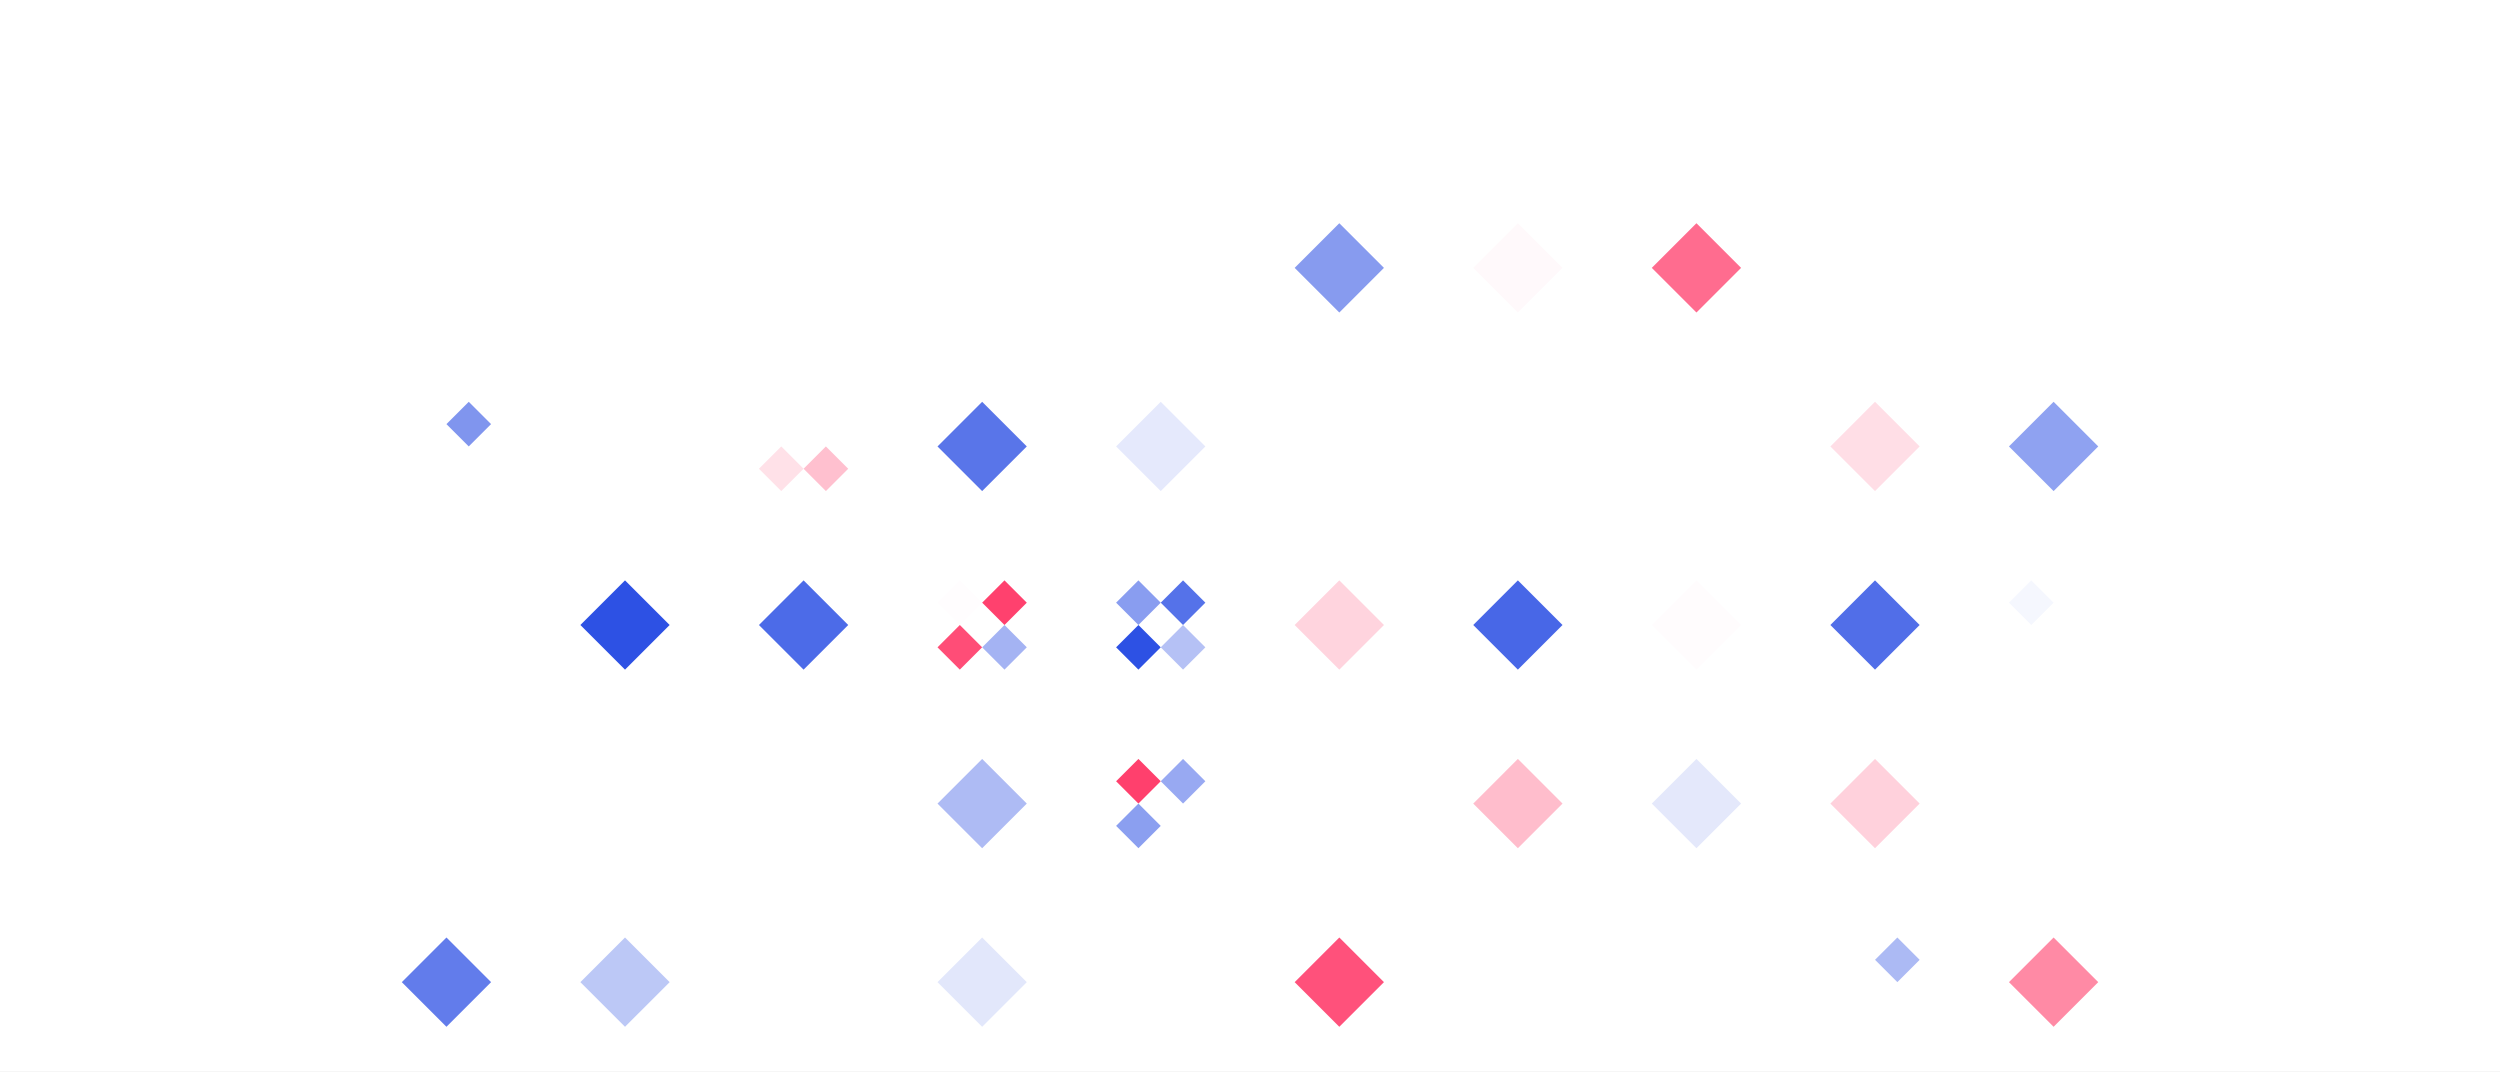
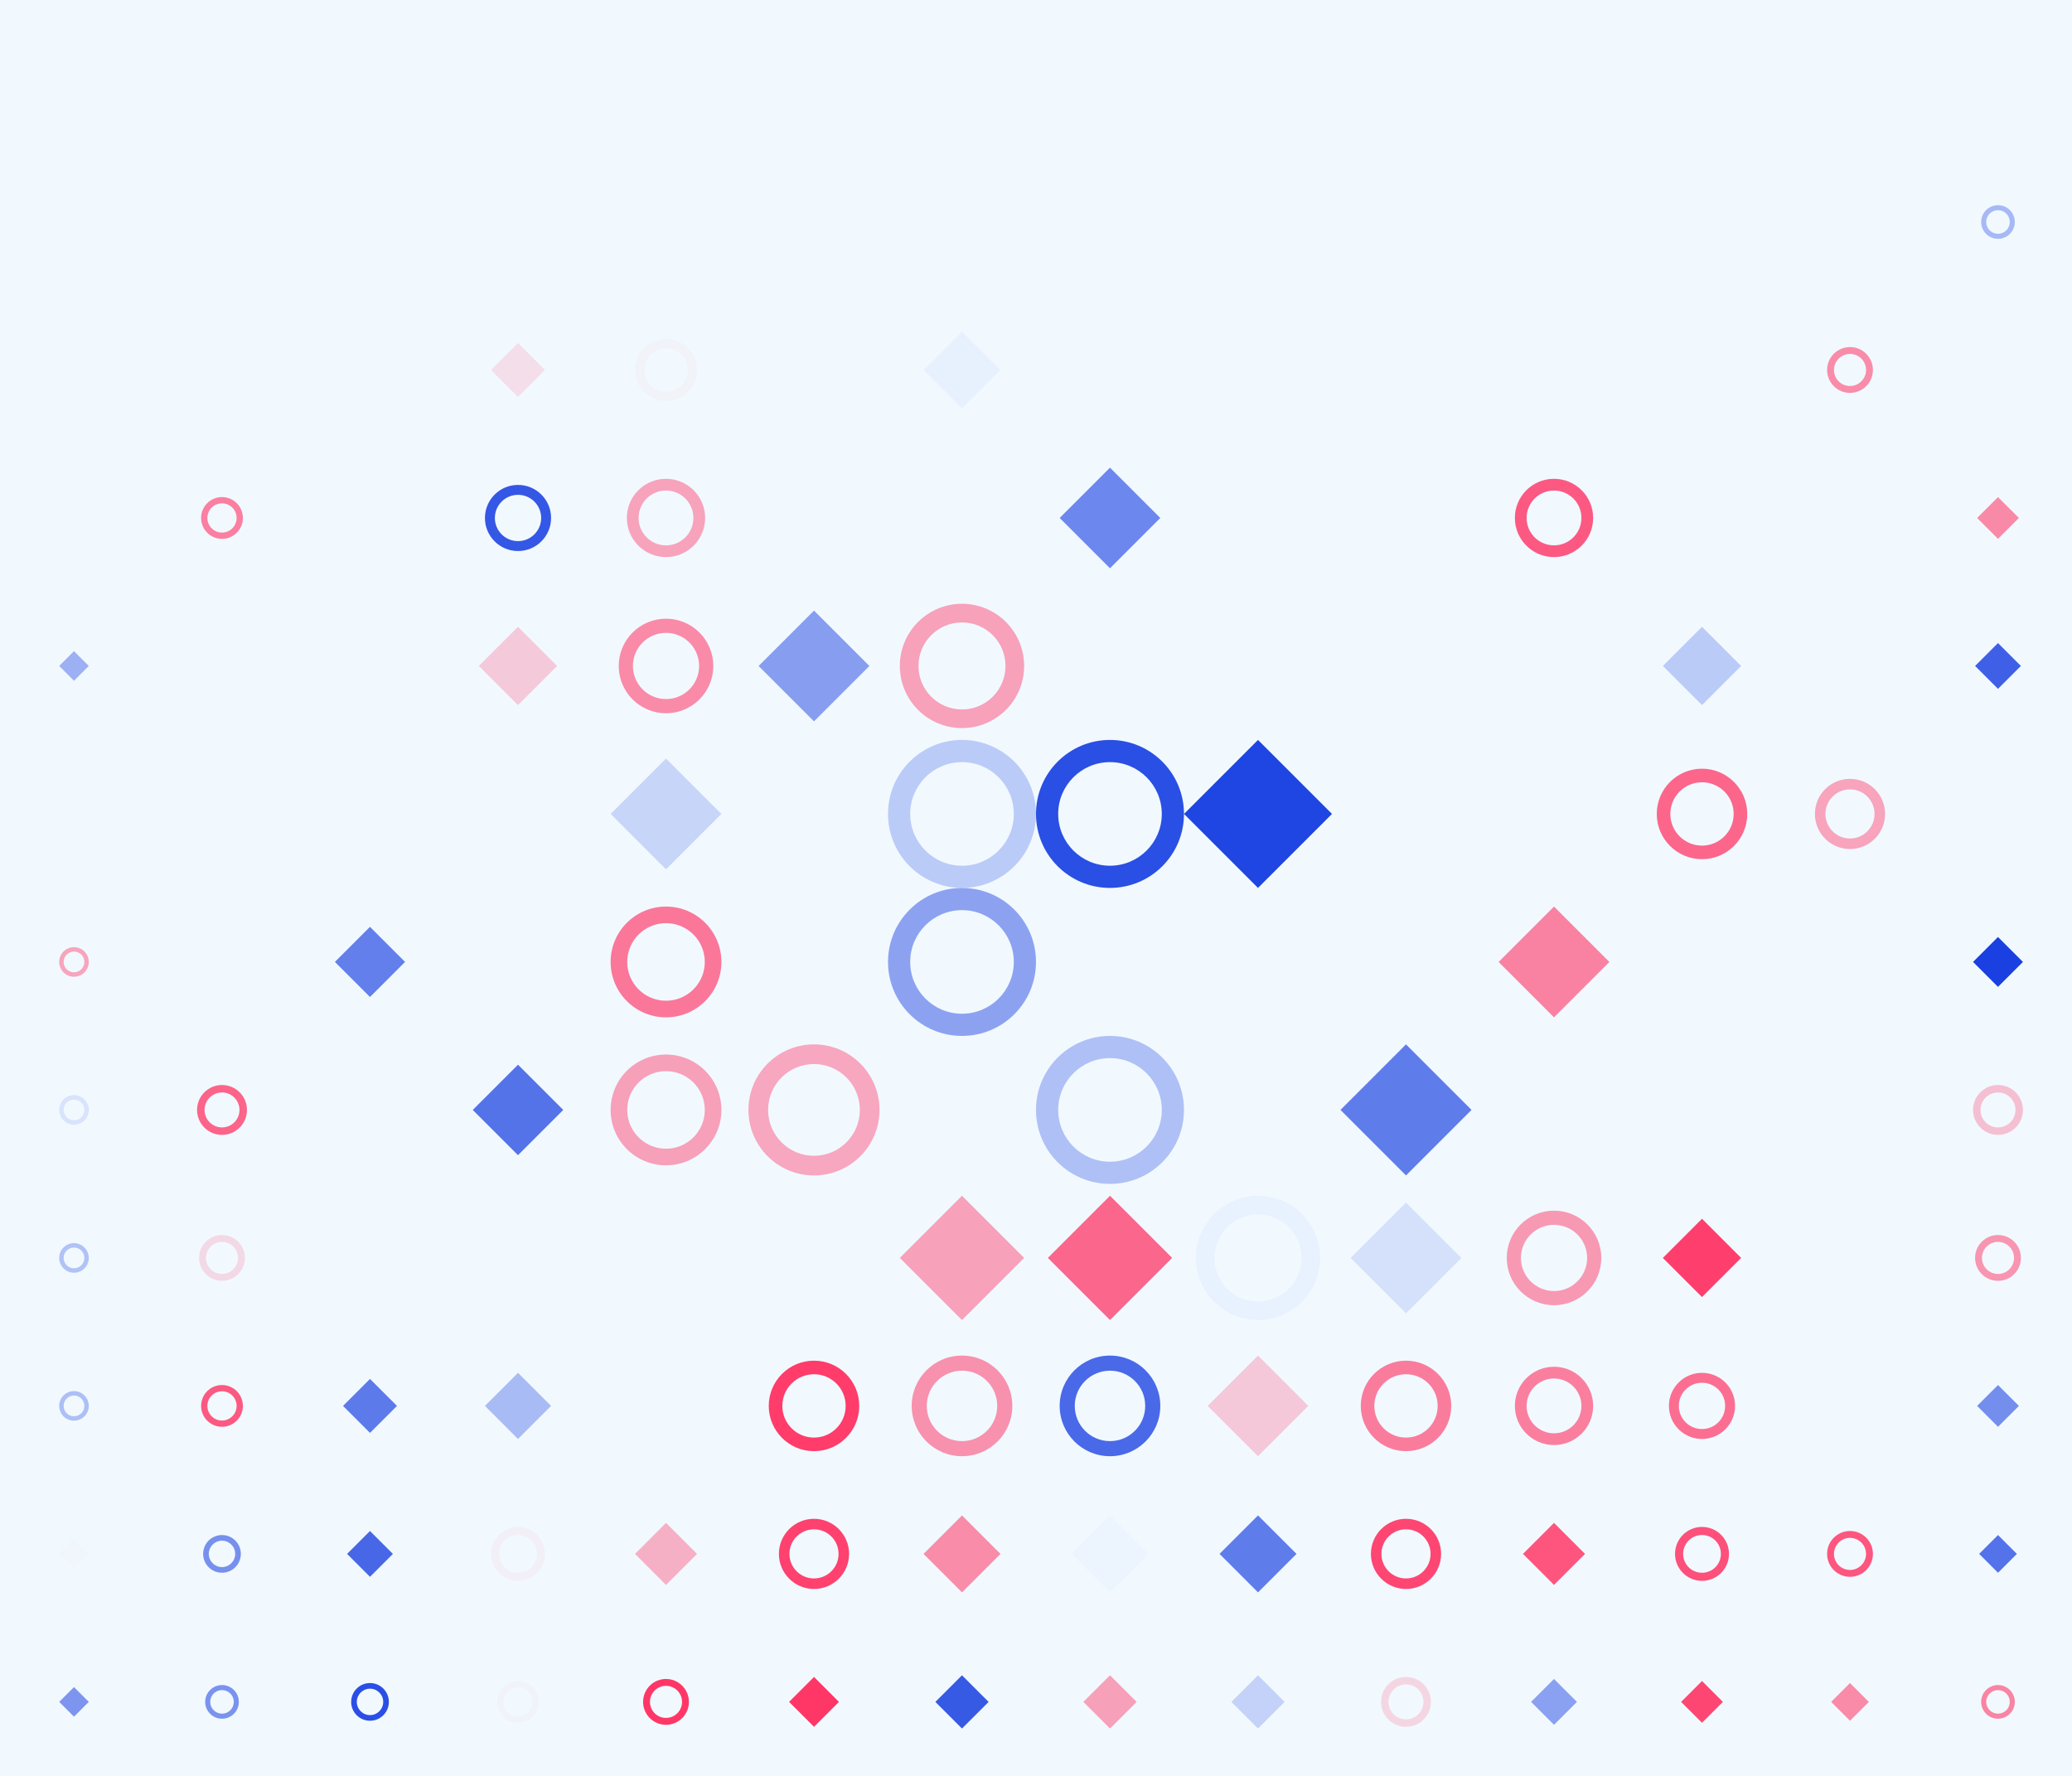
- <svg xmlns="http://www.w3.org/2000/svg" viewBox="0 0 1920 822.852" preserveAspectRatio="xMaxYMax slice">
-   <g transform="scale(1.482122)">
-     <rect x="0" y="0" width="1295.45" height="555.193" fill="#ffffff" />
-     <g transform="translate(670.86,115.67) scale(2.3135) rotate(0)">
-       <path d="M10 0L20 10L10 20L0 10L10 0Z" fill="#879bef" />
-     </g>
-     <g transform="translate(763.39,115.67) scale(2.3135) rotate(0)">
-       <path d="M10 0L20 10L10 20L0 10L10 0Z" fill="#fff9fb" />
-     </g>
-     <g transform="translate(855.92,115.67) scale(2.3135) rotate(0)">
-       <path d="M10 0L20 10L10 20L0 10L10 0Z" fill="#ff6c8f" />
-     </g>
-     <rect x="208.197" y="208.197" width="46.266" height="46.266" fill="#ffffff" />
-     <g transform="translate(231.33,208.2) scale(1.1565) rotate(0)">
-       <path d="M10 0L20 10L10 20L0 10L10 0Z" fill="#8095ee" />
-     </g>
-     <rect x="393.262" y="208.197" width="46.266" height="46.266" fill="#ffffff" />
-     <g transform="translate(393.26,231.33) scale(1.1565) rotate(0)">
-       <path d="M10 0L20 10L10 20L0 10L10 0Z" fill="#ffe1e8" />
-     </g>
-     <g transform="translate(416.39,231.33) scale(1.1565) rotate(0)">
-       <path d="M10 0L20 10L10 20L0 10L10 0Z" fill="#ffc0cf" />
-     </g>
-     <g transform="translate(485.79,208.2) scale(2.3135) rotate(0)">
-       <path d="M10 0L20 10L10 20L0 10L10 0Z" fill="#5975e9" />
-     </g>
-     <g transform="translate(578.33,208.2) scale(2.3135) rotate(0)">
-       <path d="M10 0L20 10L10 20L0 10L10 0Z" fill="#e5e9fc" />
-     </g>
-     <g transform="translate(948.45,208.2) scale(2.3135) rotate(0)">
-       <path d="M10 0L20 10L10 20L0 10L10 0Z" fill="#ffdee6" />
-     </g>
-     <g transform="translate(1040.99,208.2) scale(2.3135) rotate(0)">
-       <path d="M10 0L20 10L10 20L0 10L10 0Z" fill="#8fa2f1" />
-     </g>
-     <g transform="translate(300.73,300.73) scale(2.3135) rotate(0)">
-       <path d="M10 0L20 10L10 20L0 10L10 0Z" fill="#2d51e4" />
-     </g>
-     <g transform="translate(393.26,300.73) scale(2.3135) rotate(0)">
-       <path d="M10 0L20 10L10 20L0 10L10 0Z" fill="#4c6be8" />
-     </g>
-     <rect x="485.794" y="300.729" width="46.266" height="46.266" fill="#ffffff" />
-     <g transform="translate(485.79,300.73) scale(1.1565) rotate(0)">
-       <path d="M10 0L20 10L10 20L0 10L10 0Z" fill="#fffdfe" />
-     </g>
-     <g transform="translate(508.93,300.73) scale(1.1565) rotate(0)">
-       <path d="M10 0L20 10L10 20L0 10L10 0Z" fill="#ff416e" />
-     </g>
-     <g transform="translate(485.79,323.86) scale(1.1565) rotate(0)">
-       <path d="M10 0L20 10L10 20L0 10L10 0Z" fill="#ff4d77" />
-     </g>
-     <g transform="translate(508.93,323.86) scale(1.1565) rotate(0)">
-       <path d="M10 0L20 10L10 20L0 10L10 0Z" fill="#a4b3f3" />
-     </g>
-     <rect x="578.326" y="300.729" width="46.266" height="46.266" fill="#ffffff" />
-     <g transform="translate(578.33,300.73) scale(1.1565) rotate(0)">
-       <path d="M10 0L20 10L10 20L0 10L10 0Z" fill="#899df0" />
-     </g>
-     <g transform="translate(601.46,300.73) scale(1.1565) rotate(0)">
-       <path d="M10 0L20 10L10 20L0 10L10 0Z" fill="#5572e9" />
-     </g>
-     <g transform="translate(578.33,323.86) scale(1.1565) rotate(0)">
-       <path d="M10 0L20 10L10 20L0 10L10 0Z" fill="#2d51e4" />
-     </g>
-     <g transform="translate(601.46,323.86) scale(1.1565) rotate(0)">
-       <path d="M10 0L20 10L10 20L0 10L10 0Z" fill="#b5c1f5" />
-     </g>
-     <g transform="translate(670.86,300.73) scale(2.3135) rotate(0)">
-       <path d="M10 0L20 10L10 20L0 10L10 0Z" fill="#ffd4de" />
-     </g>
-     <g transform="translate(763.39,300.73) scale(2.3135) rotate(0)">
-       <path d="M10 0L20 10L10 20L0 10L10 0Z" fill="#4867e7" />
-     </g>
-     <g transform="translate(855.92,300.73) scale(2.3135) rotate(0)">
-       <path d="M10 0L20 10L10 20L0 10L10 0Z" fill="#fffcfd" />
-     </g>
-     <g transform="translate(948.45,300.73) scale(2.3135) rotate(0)">
-       <path d="M10 0L20 10L10 20L0 10L10 0Z" fill="#516ee8" />
-     </g>
-     <rect x="1040.987" y="300.729" width="46.266" height="46.266" fill="#ffffff" />
-     <g transform="translate(1040.99,300.73) scale(1.1565) rotate(0)">
-       <path d="M10 0L20 10L10 20L0 10L10 0Z" fill="#f5f7fe" />
-     </g>
-     <g transform="translate(485.79,393.26) scale(2.3135) rotate(0)">
-       <path d="M10 0L20 10L10 20L0 10L10 0Z" fill="#aebbf4" />
-     </g>
-     <rect x="578.326" y="393.262" width="46.266" height="46.266" fill="#ffffff" />
-     <g transform="translate(578.33,393.26) scale(1.1565) rotate(0)">
-       <path d="M10 0L20 10L10 20L0 10L10 0Z" fill="#ff406d" />
-     </g>
-     <g transform="translate(601.46,393.26) scale(1.1565) rotate(0)">
-       <path d="M10 0L20 10L10 20L0 10L10 0Z" fill="#98a9f2" />
-     </g>
-     <g transform="translate(578.33,416.39) scale(1.1565) rotate(0)">
-       <path d="M10 0L20 10L10 20L0 10L10 0Z" fill="#8b9ff0" />
-     </g>
-     <g transform="translate(763.39,393.26) scale(2.3135) rotate(0)">
-       <path d="M10 0L20 10L10 20L0 10L10 0Z" fill="#ffbdcc" />
-     </g>
-     <g transform="translate(855.92,393.26) scale(2.3135) rotate(0)">
-       <path d="M10 0L20 10L10 20L0 10L10 0Z" fill="#e4e8fb" />
-     </g>
-     <g transform="translate(948.45,393.26) scale(2.3135) rotate(0)">
-       <path d="M10 0L20 10L10 20L0 10L10 0Z" fill="#ffd1dc" />
-     </g>
-     <g transform="translate(208.2,485.79) scale(2.3135) rotate(0)">
-       <path d="M10 0L20 10L10 20L0 10L10 0Z" fill="#627ceb" />
-     </g>
-     <g transform="translate(300.73,485.79) scale(2.3135) rotate(0)">
-       <path d="M10 0L20 10L10 20L0 10L10 0Z" fill="#bcc8f6" />
-     </g>
-     <g transform="translate(485.79,485.79) scale(2.3135) rotate(0)">
-       <path d="M10 0L20 10L10 20L0 10L10 0Z" fill="#e2e7fb" />
-     </g>
-     <g transform="translate(670.86,485.79) scale(2.3135) rotate(0)">
-       <path d="M10 0L20 10L10 20L0 10L10 0Z" fill="#ff517b" />
-     </g>
-     <rect x="948.454" y="485.794" width="46.266" height="46.266" fill="#ffffff" />
-     <g transform="translate(971.59,485.79) scale(1.1565) rotate(0)">
-       <path d="M10 0L20 10L10 20L0 10L10 0Z" fill="#acbaf4" />
-     </g>
-     <g transform="translate(1040.99,485.79) scale(2.3135) rotate(0)">
-       <path d="M10 0L20 10L10 20L0 10L10 0Z" fill="#ff8aa5" />
+ <svg xmlns="http://www.w3.org/2000/svg" viewBox="0 0 1920 1645.715" preserveAspectRatio="xMaxYMax slice">
+   <g transform="scale(2.85985)">
+     <rect x="0" y="0" width="671.364" height="575.455" fill="#F1F9FF" />
+     <g transform="translate(641.93,66.48) scale(0.5455) rotate(0)">
+       <path fill-rule="evenodd" clip-rule="evenodd" d="M10 20C15.523 20 20 15.523 20 10C20 4.477 15.523 0 10 0C4.477 0 0 4.477 0 10C0 15.523 4.477 20 10 20ZM10 17C13.866 17 17 13.866 17 10C17 6.134 13.866 3 10 3C6.134 3 3 6.134 3 10C3 13.866 6.134 17 10 17Z" fill="#a7b9f5" />
+     </g>
+     <g transform="translate(159.1,111.15) scale(0.874) rotate(0)">
+       <path d="M10 0L20 10L10 20L0 10L10 0Z" fill="#f3deea" />
+     </g>
+     <g transform="translate(205.74,109.83) scale(1.0055) rotate(0)">
+       <path fill-rule="evenodd" clip-rule="evenodd" d="M10 20C15.523 20 20 15.523 20 10C20 4.477 15.523 0 10 0C4.477 0 0 4.477 0 10C0 15.523 4.477 20 10 20ZM10 17C13.866 17 17 13.866 17 10C17 6.134 13.866 3 10 3C6.134 3 3 6.134 3 10C3 13.866 6.134 17 10 17Z" fill="#f2f2f9" />
+     </g>
+     <g transform="translate(299.24,107.42) scale(1.247) rotate(0)">
+       <path d="M10 0L20 10L10 20L0 10L10 0Z" fill="#e7f1fe" />
+     </g>
+     <g transform="translate(592.01,112.46) scale(0.7425) rotate(0)">
+       <path fill-rule="evenodd" clip-rule="evenodd" d="M10 20C15.523 20 20 15.523 20 10C20 4.477 15.523 0 10 0C4.477 0 0 4.477 0 10C0 15.523 4.477 20 10 20ZM10 17C13.866 17 17 13.866 17 10C17 6.134 13.866 3 10 3C6.134 3 3 6.134 3 10C3 13.866 6.134 17 10 17Z" fill="#f98ca9" />
+     </g>
+     <g transform="translate(65.16,161.07) scale(0.677) rotate(0)">
+       <path fill-rule="evenodd" clip-rule="evenodd" d="M10 20C15.523 20 20 15.523 20 10C20 4.477 15.523 0 10 0C4.477 0 0 4.477 0 10C0 15.523 4.477 20 10 20ZM10 17C13.866 17 17 13.866 17 10C17 6.134 13.866 3 10 3C6.134 3 3 6.134 3 10C3 13.866 6.134 17 10 17Z" fill="#fa7fa0" />
+     </g>
+     <g transform="translate(157.13,157.13) scale(1.0715) rotate(0)">
+       <path fill-rule="evenodd" clip-rule="evenodd" d="M10 20C15.523 20 20 15.523 20 10C20 4.477 15.523 0 10 0C4.477 0 0 4.477 0 10C0 15.523 4.477 20 10 20ZM10 17C13.866 17 17 13.866 17 10C17 6.134 13.866 3 10 3C6.134 3 3 6.134 3 10C3 13.866 6.134 17 10 17Z" fill="#3457e5" />
+     </g>
+     <g transform="translate(203.11,155.15) scale(1.2685) rotate(0)">
+       <path fill-rule="evenodd" clip-rule="evenodd" d="M10 20C15.523 20 20 15.523 20 10C20 4.477 15.523 0 10 0C4.477 0 0 4.477 0 10C0 15.523 4.477 20 10 20ZM10 17C13.866 17 17 13.866 17 10C17 6.134 13.866 3 10 3C6.134 3 3 6.134 3 10C3 13.866 6.134 17 10 17Z" fill="#f7a3bc" />
+     </g>
+     <g transform="translate(343.35,151.54) scale(1.6305) rotate(0)">
+       <path d="M10 0L20 10L10 20L0 10L10 0Z" fill="#6c87ed" />
+     </g>
+     <g transform="translate(490.84,155.15) scale(1.2685) rotate(0)">
+       <path fill-rule="evenodd" clip-rule="evenodd" d="M10 20C15.523 20 20 15.523 20 10C20 4.477 15.523 0 10 0C4.477 0 0 4.477 0 10C0 15.523 4.477 20 10 20ZM10 17C13.866 17 17 13.866 17 10C17 6.134 13.866 3 10 3C6.134 3 3 6.134 3 10C3 13.866 6.134 17 10 17Z" fill="#fc5982" />
+     </g>
+     <g transform="translate(640.62,161.07) scale(0.677) rotate(0)">
+       <path d="M10 0L20 10L10 20L0 10L10 0Z" fill="#f98aa7" />
+     </g>
+     <g transform="translate(19.18,211) scale(0.4795) rotate(0)">
+       <path d="M10 0L20 10L10 20L0 10L10 0Z" fill="#9cb0f3" />
+     </g>
+     <g transform="translate(155.15,203.11) scale(1.2685) rotate(0)">
+       <path d="M10 0L20 10L10 20L0 10L10 0Z" fill="#f4c9d9" />
+     </g>
+     <g transform="translate(200.48,200.48) scale(1.532) rotate(0)">
+       <path fill-rule="evenodd" clip-rule="evenodd" d="M10 20C15.523 20 20 15.523 20 10C20 4.477 15.523 0 10 0C4.477 0 0 4.477 0 10C0 15.523 4.477 20 10 20ZM10 17C13.866 17 17 13.866 17 10C17 6.134 13.866 3 10 3C6.134 3 3 6.134 3 10C3 13.866 6.134 17 10 17Z" fill="#f98ba8" />
+     </g>
+     <g transform="translate(245.8,197.85) scale(1.795) rotate(0)">
+       <path d="M10 0L20 10L10 20L0 10L10 0Z" fill="#869df0" />
+     </g>
+     <g transform="translate(291.56,195.65) scale(2.014) rotate(0)">
+       <path fill-rule="evenodd" clip-rule="evenodd" d="M10 20C15.523 20 20 15.523 20 10C20 4.477 15.523 0 10 0C4.477 0 0 4.477 0 10C0 15.523 4.477 20 10 20ZM10 17C13.866 17 17 13.866 17 10C17 6.134 13.866 3 10 3C6.134 3 3 6.134 3 10C3 13.866 6.134 17 10 17Z" fill="#f7a1ba" />
+     </g>
+     <g transform="translate(538.79,203.11) scale(1.2685) rotate(0)">
+       <path d="M10 0L20 10L10 20L0 10L10 0Z" fill="#bbcbf8" />
+     </g>
+     <g transform="translate(639.96,208.37) scale(0.7425) rotate(0)">
+       <path d="M10 0L20 10L10 20L0 10L10 0Z" fill="#3f60e6" />
+     </g>
+     <g transform="translate(197.85,245.8) scale(1.795) rotate(0)">
+       <path d="M10 0L20 10L10 20L0 10L10 0Z" fill="#c7d5f9" />
+     </g>
+     <g transform="translate(287.73,239.77) scale(2.3975) rotate(0)">
+       <path fill-rule="evenodd" clip-rule="evenodd" d="M10 20C15.523 20 20 15.523 20 10C20 4.477 15.523 0 10 0C4.477 0 0 4.477 0 10C0 15.523 4.477 20 10 20ZM10 17C13.866 17 17 13.866 17 10C17 6.134 13.866 3 10 3C6.134 3 3 6.134 3 10C3 13.866 6.134 17 10 17Z" fill="#bbcbf8" />
+     </g>
+     <g transform="translate(335.68,239.77) scale(2.3975) rotate(0)">
+       <path fill-rule="evenodd" clip-rule="evenodd" d="M10 20C15.523 20 20 15.523 20 10C20 4.477 15.523 0 10 0C4.477 0 0 4.477 0 10C0 15.523 4.477 20 10 20ZM10 17C13.866 17 17 13.866 17 10C17 6.134 13.866 3 10 3C6.134 3 3 6.134 3 10C3 13.866 6.134 17 10 17Z" fill="#2a4fe4" />
+     </g>
+     <g transform="translate(383.64,239.77) scale(2.3975) rotate(0)">
+       <path d="M10 0L20 10L10 20L0 10L10 0Z" fill="#1f45e2" />
+     </g>
+     <g transform="translate(536.82,249.09) scale(1.466) rotate(0)">
+       <path fill-rule="evenodd" clip-rule="evenodd" d="M10 20C15.523 20 20 15.523 20 10C20 4.477 15.523 0 10 0C4.477 0 0 4.477 0 10C0 15.523 4.477 20 10 20ZM10 17C13.866 17 17 13.866 17 10C17 6.134 13.866 3 10 3C6.134 3 3 6.134 3 10C3 13.866 6.134 17 10 17Z" fill="#fc668b" />
+     </g>
+     <g transform="translate(588.06,252.38) scale(1.137) rotate(0)">
+       <path fill-rule="evenodd" clip-rule="evenodd" d="M10 20C15.523 20 20 15.523 20 10C20 4.477 15.523 0 10 0C4.477 0 0 4.477 0 10C0 15.523 4.477 20 10 20ZM10 17C13.866 17 17 13.866 17 10C17 6.134 13.866 3 10 3C6.134 3 3 6.134 3 10C3 13.866 6.134 17 10 17Z" fill="#f7a4bc" />
+     </g>
+     <g transform="translate(19.18,306.91) scale(0.4795) rotate(0)">
+       <path fill-rule="evenodd" clip-rule="evenodd" d="M10 20C15.523 20 20 15.523 20 10C20 4.477 15.523 0 10 0C4.477 0 0 4.477 0 10C0 15.523 4.477 20 10 20ZM10 17C13.866 17 17 13.866 17 10C17 6.134 13.866 3 10 3C6.134 3 3 6.134 3 10C3 13.866 6.134 17 10 17Z" fill="#f7a5bd" />
+     </g>
+     <g transform="translate(108.51,300.33) scale(1.137) rotate(0)">
+       <path d="M10 0L20 10L10 20L0 10L10 0Z" fill="#637feb" />
+     </g>
+     <g transform="translate(197.85,293.76) scale(1.795) rotate(0)">
+       <path fill-rule="evenodd" clip-rule="evenodd" d="M10 20C15.523 20 20 15.523 20 10C20 4.477 15.523 0 10 0C4.477 0 0 4.477 0 10C0 15.523 4.477 20 10 20ZM10 17C13.866 17 17 13.866 17 10C17 6.134 13.866 3 10 3C6.134 3 3 6.134 3 10C3 13.866 6.134 17 10 17Z" fill="#fa7799" />
+     </g>
+     <g transform="translate(287.73,287.73) scale(2.3975) rotate(0)">
+       <path fill-rule="evenodd" clip-rule="evenodd" d="M10 20C15.523 20 20 15.523 20 10C20 4.477 15.523 0 10 0C4.477 0 0 4.477 0 10C0 15.523 4.477 20 10 20ZM10 17C13.866 17 17 13.866 17 10C17 6.134 13.866 3 10 3C6.134 3 3 6.134 3 10C3 13.866 6.134 17 10 17Z" fill="#8ca2f1" />
+     </g>
+     <g transform="translate(485.57,293.76) scale(1.795) rotate(0)">
+       <path d="M10 0L20 10L10 20L0 10L10 0Z" fill="#f982a2" />
+     </g>
+     <g transform="translate(588.06,300.33) scale(1.137) rotate(0)">
+       <path fill-rule="evenodd" clip-rule="evenodd" d="M10 20C15.523 20 20 15.523 20 10C20 4.477 15.523 0 10 0C4.477 0 0 4.477 0 10C0 15.523 4.477 20 10 20ZM10 17C13.866 17 17 13.866 17 10C17 6.134 13.866 3 10 3C6.134 3 3 6.134 3 10C3 13.866 6.134 17 10 17Z" fill="#f1f9ff" />
+     </g>
+     <g transform="translate(639.3,303.62) scale(0.8085) rotate(0)">
+       <path d="M10 0L20 10L10 20L0 10L10 0Z" fill="#1a40e1" />
+     </g>
+     <g transform="translate(19.18,354.86) scale(0.4795) rotate(0)">
+       <path fill-rule="evenodd" clip-rule="evenodd" d="M10 20C15.523 20 20 15.523 20 10C20 4.477 15.523 0 10 0C4.477 0 0 4.477 0 10C0 15.523 4.477 20 10 20ZM10 17C13.866 17 17 13.866 17 10C17 6.134 13.866 3 10 3C6.134 3 3 6.134 3 10C3 13.866 6.134 17 10 17Z" fill="#d8e3fc" />
+     </g>
+     <g transform="translate(63.85,351.58) scale(0.8085) rotate(0)">
+       <path fill-rule="evenodd" clip-rule="evenodd" d="M10 20C15.523 20 20 15.523 20 10C20 4.477 15.523 0 10 0C4.477 0 0 4.477 0 10C0 15.523 4.477 20 10 20ZM10 17C13.866 17 17 13.866 17 10C17 6.134 13.866 3 10 3C6.134 3 3 6.134 3 10C3 13.866 6.134 17 10 17Z" fill="#fc648a" />
+     </g>
+     <g transform="translate(153.18,345) scale(1.466) rotate(0)">
+       <path d="M10 0L20 10L10 20L0 10L10 0Z" fill="#5473e9" />
+     </g>
+     <g transform="translate(197.85,341.71) scale(1.795) rotate(0)">
+       <path fill-rule="evenodd" clip-rule="evenodd" d="M10 20C15.523 20 20 15.523 20 10C20 4.477 15.523 0 10 0C4.477 0 0 4.477 0 10C0 15.523 4.477 20 10 20ZM10 17C13.866 17 17 13.866 17 10C17 6.134 13.866 3 10 3C6.134 3 3 6.134 3 10C3 13.866 6.134 17 10 17Z" fill="#f7a0b9" />
+     </g>
+     <g transform="translate(242.51,338.42) scale(2.1235) rotate(0)">
+       <path fill-rule="evenodd" clip-rule="evenodd" d="M10 20C15.523 20 20 15.523 20 10C20 4.477 15.523 0 10 0C4.477 0 0 4.477 0 10C0 15.523 4.477 20 10 20ZM10 17C13.866 17 17 13.866 17 10C17 6.134 13.866 3 10 3C6.134 3 3 6.134 3 10C3 13.866 6.134 17 10 17Z" fill="#f7a7bf" />
+     </g>
+     <g transform="translate(335.68,335.68) scale(2.3975) rotate(0)">
+       <path fill-rule="evenodd" clip-rule="evenodd" d="M10 20C15.523 20 20 15.523 20 10C20 4.477 15.523 0 10 0C4.477 0 0 4.477 0 10C0 15.523 4.477 20 10 20ZM10 17C13.866 17 17 13.866 17 10C17 6.134 13.866 3 10 3C6.134 3 3 6.134 3 10C3 13.866 6.134 17 10 17Z" fill="#afc0f6" />
+     </g>
+     <g transform="translate(434.33,338.42) scale(2.1235) rotate(0)">
+       <path d="M10 0L20 10L10 20L0 10L10 0Z" fill="#5f7ceb" />
+     </g>
+     <g transform="translate(639.3,351.58) scale(0.8085) rotate(0)">
+       <path fill-rule="evenodd" clip-rule="evenodd" d="M10 20C15.523 20 20 15.523 20 10C20 4.477 15.523 0 10 0C4.477 0 0 4.477 0 10C0 15.523 4.477 20 10 20ZM10 17C13.866 17 17 13.866 17 10C17 6.134 13.866 3 10 3C6.134 3 3 6.134 3 10C3 13.866 6.134 17 10 17Z" fill="#f5bfd2" />
+     </g>
+     <g transform="translate(19.18,402.82) scale(0.4795) rotate(0)">
+       <path fill-rule="evenodd" clip-rule="evenodd" d="M10 20C15.523 20 20 15.523 20 10C20 4.477 15.523 0 10 0C4.477 0 0 4.477 0 10C0 15.523 4.477 20 10 20ZM10 17C13.866 17 17 13.866 17 10C17 6.134 13.866 3 10 3C6.134 3 3 6.134 3 10C3 13.866 6.134 17 10 17Z" fill="#b1c2f6" />
+     </g>
+     <g transform="translate(64.51,400.19) scale(0.7425) rotate(0)">
+       <path fill-rule="evenodd" clip-rule="evenodd" d="M10 20C15.523 20 20 15.523 20 10C20 4.477 15.523 0 10 0C4.477 0 0 4.477 0 10C0 15.523 4.477 20 10 20ZM10 17C13.866 17 17 13.866 17 10C17 6.134 13.866 3 10 3C6.134 3 3 6.134 3 10C3 13.866 6.134 17 10 17Z" fill="#f3d8e5" />
+     </g>
+     <g transform="translate(291.56,387.47) scale(2.014) rotate(0)">
+       <path d="M10 0L20 10L10 20L0 10L10 0Z" fill="#f7a1ba" />
+     </g>
+     <g transform="translate(339.52,387.47) scale(2.014) rotate(0)">
+       <path d="M10 0L20 10L10 20L0 10L10 0Z" fill="#fb668c" />
+     </g>
+     <g transform="translate(387.47,387.47) scale(2.014) rotate(0)">
+       <path fill-rule="evenodd" clip-rule="evenodd" d="M10 20C15.523 20 20 15.523 20 10C20 4.477 15.523 0 10 0C4.477 0 0 4.477 0 10C0 15.523 4.477 20 10 20ZM10 17C13.866 17 17 13.866 17 10C17 6.134 13.866 3 10 3C6.134 3 3 6.134 3 10C3 13.866 6.134 17 10 17Z" fill="#e8f2fe" />
+     </g>
+     <g transform="translate(437.62,389.67) scale(1.795) rotate(0)">
+       <path d="M10 0L20 10L10 20L0 10L10 0Z" fill="#d5e1fb" />
+     </g>
+     <g transform="translate(488.21,392.3) scale(1.532) rotate(0)">
+       <path fill-rule="evenodd" clip-rule="evenodd" d="M10 20C15.523 20 20 15.523 20 10C20 4.477 15.523 0 10 0C4.477 0 0 4.477 0 10C0 15.523 4.477 20 10 20ZM10 17C13.866 17 17 13.866 17 10C17 6.134 13.866 3 10 3C6.134 3 3 6.134 3 10C3 13.866 6.134 17 10 17Z" fill="#f899b3" />
+     </g>
+     <g transform="translate(538.79,394.93) scale(1.2685) rotate(0)">
+       <path d="M10 0L20 10L10 20L0 10L10 0Z" fill="#fe3f6d" />
+     </g>
+     <g transform="translate(639.96,400.19) scale(0.7425) rotate(0)">
+       <path fill-rule="evenodd" clip-rule="evenodd" d="M10 20C15.523 20 20 15.523 20 10C20 4.477 15.523 0 10 0C4.477 0 0 4.477 0 10C0 15.523 4.477 20 10 20ZM10 17C13.866 17 17 13.866 17 10C17 6.134 13.866 3 10 3C6.134 3 3 6.134 3 10C3 13.866 6.134 17 10 17Z" fill="#f895b0" />
+     </g>
+     <g transform="translate(19.18,450.77) scale(0.4795) rotate(0)">
+       <path fill-rule="evenodd" clip-rule="evenodd" d="M10 20C15.523 20 20 15.523 20 10C20 4.477 15.523 0 10 0C4.477 0 0 4.477 0 10C0 15.523 4.477 20 10 20ZM10 17C13.866 17 17 13.866 17 10C17 6.134 13.866 3 10 3C6.134 3 3 6.134 3 10C3 13.866 6.134 17 10 17Z" fill="#adbff6" />
+     </g>
+     <g transform="translate(65.16,448.8) scale(0.677) rotate(0)">
+       <path fill-rule="evenodd" clip-rule="evenodd" d="M10 20C15.523 20 20 15.523 20 10C20 4.477 15.523 0 10 0C4.477 0 0 4.477 0 10C0 15.523 4.477 20 10 20ZM10 17C13.866 17 17 13.866 17 10C17 6.134 13.866 3 10 3C6.134 3 3 6.134 3 10C3 13.866 6.134 17 10 17Z" fill="#fc5982" />
+     </g>
+     <g transform="translate(111.15,446.83) scale(0.874) rotate(0)">
+       <path d="M10 0L20 10L10 20L0 10L10 0Z" fill="#5d7aeb" />
+     </g>
+     <g transform="translate(157.13,444.85) scale(1.0715) rotate(0)">
+       <path d="M10 0L20 10L10 20L0 10L10 0Z" fill="#a9bbf5" />
+     </g>
+     <g transform="translate(249.09,440.91) scale(1.466) rotate(0)">
+       <path fill-rule="evenodd" clip-rule="evenodd" d="M10 20C15.523 20 20 15.523 20 10C20 4.477 15.523 0 10 0C4.477 0 0 4.477 0 10C0 15.523 4.477 20 10 20ZM10 17C13.866 17 17 13.866 17 10C17 6.134 13.866 3 10 3C6.134 3 3 6.134 3 10C3 13.866 6.134 17 10 17Z" fill="#ff3c6a" />
+     </g>
+     <g transform="translate(295.4,439.26) scale(1.6305) rotate(0)">
+       <path fill-rule="evenodd" clip-rule="evenodd" d="M10 20C15.523 20 20 15.523 20 10C20 4.477 15.523 0 10 0C4.477 0 0 4.477 0 10C0 15.523 4.477 20 10 20ZM10 17C13.866 17 17 13.866 17 10C17 6.134 13.866 3 10 3C6.134 3 3 6.134 3 10C3 13.866 6.134 17 10 17Z" fill="#f891ad" />
+     </g>
+     <g transform="translate(343.35,439.26) scale(1.6305) rotate(0)">
+       <path fill-rule="evenodd" clip-rule="evenodd" d="M10 20C15.523 20 20 15.523 20 10C20 4.477 15.523 0 10 0C4.477 0 0 4.477 0 10C0 15.523 4.477 20 10 20ZM10 17C13.866 17 17 13.866 17 10C17 6.134 13.866 3 10 3C6.134 3 3 6.134 3 10C3 13.866 6.134 17 10 17Z" fill="#4969e8" />
+     </g>
+     <g transform="translate(391.31,439.26) scale(1.6305) rotate(0)">
+       <path d="M10 0L20 10L10 20L0 10L10 0Z" fill="#f4c8d9" />
+     </g>
+     <g transform="translate(440.91,440.91) scale(1.466) rotate(0)">
+       <path fill-rule="evenodd" clip-rule="evenodd" d="M10 20C15.523 20 20 15.523 20 10C20 4.477 15.523 0 10 0C4.477 0 0 4.477 0 10C0 15.523 4.477 20 10 20ZM10 17C13.866 17 17 13.866 17 10C17 6.134 13.866 3 10 3C6.134 3 3 6.134 3 10C3 13.866 6.134 17 10 17Z" fill="#fa7c9d" />
+     </g>
+     <g transform="translate(490.84,442.88) scale(1.2685) rotate(0)">
+       <path fill-rule="evenodd" clip-rule="evenodd" d="M10 20C15.523 20 20 15.523 20 10C20 4.477 15.523 0 10 0C4.477 0 0 4.477 0 10C0 15.523 4.477 20 10 20ZM10 17C13.866 17 17 13.866 17 10C17 6.134 13.866 3 10 3C6.134 3 3 6.134 3 10C3 13.866 6.134 17 10 17Z" fill="#fa7f9f" />
+     </g>
+     <g transform="translate(540.76,444.85) scale(1.0715) rotate(0)">
+       <path fill-rule="evenodd" clip-rule="evenodd" d="M10 20C15.523 20 20 15.523 20 10C20 4.477 15.523 0 10 0C4.477 0 0 4.477 0 10C0 15.523 4.477 20 10 20ZM10 17C13.866 17 17 13.866 17 10C17 6.134 13.866 3 10 3C6.134 3 3 6.134 3 10C3 13.866 6.134 17 10 17Z" fill="#fb6e92" />
+     </g>
+     <g transform="translate(640.62,448.8) scale(0.677) rotate(0)">
+       <path d="M10 0L20 10L10 20L0 10L10 0Z" fill="#748eee" />
+     </g>
+     <g transform="translate(19.18,498.73) scale(0.4795) rotate(0)">
+       <path d="M10 0L20 10L10 20L0 10L10 0Z" fill="#f1f5fc" />
+     </g>
+     <g transform="translate(65.82,497.41) scale(0.611) rotate(0)">
+       <path fill-rule="evenodd" clip-rule="evenodd" d="M10 20C15.523 20 20 15.523 20 10C20 4.477 15.523 0 10 0C4.477 0 0 4.477 0 10C0 15.523 4.477 20 10 20ZM10 17C13.866 17 17 13.866 17 10C17 6.134 13.866 3 10 3C6.134 3 3 6.134 3 10C3 13.866 6.134 17 10 17Z" fill="#7690ee" />
+     </g>
+     <g transform="translate(112.46,496.1) scale(0.7425) rotate(0)">
+       <path d="M10 0L20 10L10 20L0 10L10 0Z" fill="#4767e7" />
+     </g>
+     <g transform="translate(159.1,494.78) scale(0.874) rotate(0)">
+       <path fill-rule="evenodd" clip-rule="evenodd" d="M10 20C15.523 20 20 15.523 20 10C20 4.477 15.523 0 10 0C4.477 0 0 4.477 0 10C0 15.523 4.477 20 10 20ZM10 17C13.866 17 17 13.866 17 10C17 6.134 13.866 3 10 3C6.134 3 3 6.134 3 10C3 13.866 6.134 17 10 17Z" fill="#f2eff7" />
+     </g>
+     <g transform="translate(205.74,493.47) scale(1.0055) rotate(0)">
+       <path d="M10 0L20 10L10 20L0 10L10 0Z" fill="#f6b0c6" />
+     </g>
+     <g transform="translate(252.38,492.15) scale(1.137) rotate(0)">
+       <path fill-rule="evenodd" clip-rule="evenodd" d="M10 20C15.523 20 20 15.523 20 10C20 4.477 15.523 0 10 0C4.477 0 0 4.477 0 10C0 15.523 4.477 20 10 20ZM10 17C13.866 17 17 13.866 17 10C17 6.134 13.866 3 10 3C6.134 3 3 6.134 3 10C3 13.866 6.134 17 10 17Z" fill="#fe416f" />
+     </g>
+     <g transform="translate(299.24,491.05) scale(1.247) rotate(0)">
+       <path d="M10 0L20 10L10 20L0 10L10 0Z" fill="#f98ca9" />
+     </g>
+     <g transform="translate(347.19,491.05) scale(1.247) rotate(0)">
+       <path d="M10 0L20 10L10 20L0 10L10 0Z" fill="#ecf5fe" />
+     </g>
+     <g transform="translate(395.15,491.05) scale(1.247) rotate(0)">
+       <path d="M10 0L20 10L10 20L0 10L10 0Z" fill="#5f7ceb" />
+     </g>
+     <g transform="translate(444.2,492.15) scale(1.137) rotate(0)">
+       <path fill-rule="evenodd" clip-rule="evenodd" d="M10 20C15.523 20 20 15.523 20 10C20 4.477 15.523 0 10 0C4.477 0 0 4.477 0 10C0 15.523 4.477 20 10 20ZM10 17C13.866 17 17 13.866 17 10C17 6.134 13.866 3 10 3C6.134 3 3 6.134 3 10C3 13.866 6.134 17 10 17Z" fill="#fe4673" />
+     </g>
+     <g transform="translate(493.47,493.47) scale(1.0055) rotate(0)">
+       <path d="M10 0L20 10L10 20L0 10L10 0Z" fill="#fd557e" />
+     </g>
+     <g transform="translate(542.74,494.78) scale(0.874) rotate(0)">
+       <path fill-rule="evenodd" clip-rule="evenodd" d="M10 20C15.523 20 20 15.523 20 10C20 4.477 15.523 0 10 0C4.477 0 0 4.477 0 10C0 15.523 4.477 20 10 20ZM10 17C13.866 17 17 13.866 17 10C17 6.134 13.866 3 10 3C6.134 3 3 6.134 3 10C3 13.866 6.134 17 10 17Z" fill="#fd507b" />
+     </g>
+     <g transform="translate(592.01,496.1) scale(0.7425) rotate(0)">
+       <path fill-rule="evenodd" clip-rule="evenodd" d="M10 20C15.523 20 20 15.523 20 10C20 4.477 15.523 0 10 0C4.477 0 0 4.477 0 10C0 15.523 4.477 20 10 20ZM10 17C13.866 17 17 13.866 17 10C17 6.134 13.866 3 10 3C6.134 3 3 6.134 3 10C3 13.866 6.134 17 10 17Z" fill="#fd567f" />
+     </g>
+     <g transform="translate(641.28,497.41) scale(0.611) rotate(0)">
+       <path d="M10 0L20 10L10 20L0 10L10 0Z" fill="#5472e9" />
+     </g>
+     <g transform="translate(19.18,546.68) scale(0.4795) rotate(0)">
+       <path d="M10 0L20 10L10 20L0 10L10 0Z" fill="#7d95ef" />
+     </g>
+     <g transform="translate(66.48,546.02) scale(0.5455) rotate(0)">
+       <path fill-rule="evenodd" clip-rule="evenodd" d="M10 20C15.523 20 20 15.523 20 10C20 4.477 15.523 0 10 0C4.477 0 0 4.477 0 10C0 15.523 4.477 20 10 20ZM10 17C13.866 17 17 13.866 17 10C17 6.134 13.866 3 10 3C6.134 3 3 6.134 3 10C3 13.866 6.134 17 10 17Z" fill="#7a93ef" />
+     </g>
+     <g transform="translate(113.78,545.37) scale(0.611) rotate(0)">
+       <path fill-rule="evenodd" clip-rule="evenodd" d="M10 20C15.523 20 20 15.523 20 10C20 4.477 15.523 0 10 0C4.477 0 0 4.477 0 10C0 15.523 4.477 20 10 20ZM10 17C13.866 17 17 13.866 17 10C17 6.134 13.866 3 10 3C6.134 3 3 6.134 3 10C3 13.866 6.134 17 10 17Z" fill="#2b4fe4" />
+     </g>
+     <g transform="translate(161.07,544.71) scale(0.677) rotate(0)">
+       <path fill-rule="evenodd" clip-rule="evenodd" d="M10 20C15.523 20 20 15.523 20 10C20 4.477 15.523 0 10 0C4.477 0 0 4.477 0 10C0 15.523 4.477 20 10 20ZM10 17C13.866 17 17 13.866 17 10C17 6.134 13.866 3 10 3C6.134 3 3 6.134 3 10C3 13.866 6.134 17 10 17Z" fill="#f1f2fa" />
+     </g>
+     <g transform="translate(208.37,544.05) scale(0.7425) rotate(0)">
+       <path fill-rule="evenodd" clip-rule="evenodd" d="M10 20C15.523 20 20 15.523 20 10C20 4.477 15.523 0 10 0C4.477 0 0 4.477 0 10C0 15.523 4.477 20 10 20ZM10 17C13.866 17 17 13.866 17 10C17 6.134 13.866 3 10 3C6.134 3 3 6.134 3 10C3 13.866 6.134 17 10 17Z" fill="#ff3767" />
+     </g>
+     <g transform="translate(255.67,543.39) scale(0.8085) rotate(0)">
+       <path d="M10 0L20 10L10 20L0 10L10 0Z" fill="#ff3767" />
+     </g>
+     <g transform="translate(303.07,542.85) scale(0.863) rotate(0)">
+       <path d="M10 0L20 10L10 20L0 10L10 0Z" fill="#375ae5" />
+     </g>
+     <g transform="translate(351.03,542.85) scale(0.863) rotate(0)">
+       <path d="M10 0L20 10L10 20L0 10L10 0Z" fill="#f7a0b9" />
+     </g>
+     <g transform="translate(398.98,542.85) scale(0.863) rotate(0)">
+       <path d="M10 0L20 10L10 20L0 10L10 0Z" fill="#c4d2f9" />
+     </g>
+     <g transform="translate(447.48,543.39) scale(0.8085) rotate(0)">
+       <path fill-rule="evenodd" clip-rule="evenodd" d="M10 20C15.523 20 20 15.523 20 10C20 4.477 15.523 0 10 0C4.477 0 0 4.477 0 10C0 15.523 4.477 20 10 20ZM10 17C13.866 17 17 13.866 17 10C17 6.134 13.866 3 10 3C6.134 3 3 6.134 3 10C3 13.866 6.134 17 10 17Z" fill="#f4d6e3" />
+     </g>
+     <g transform="translate(496.1,544.05) scale(0.7425) rotate(0)">
+       <path d="M10 0L20 10L10 20L0 10L10 0Z" fill="#8aa0f1" />
+     </g>
+     <g transform="translate(544.71,544.71) scale(0.677) rotate(0)">
+       <path d="M10 0L20 10L10 20L0 10L10 0Z" fill="#fe4672" />
+     </g>
+     <g transform="translate(593.32,545.37) scale(0.611) rotate(0)">
+       <path d="M10 0L20 10L10 20L0 10L10 0Z" fill="#f98aa8" />
+     </g>
+     <g transform="translate(641.93,546.02) scale(0.5455) rotate(0)">
+       <path fill-rule="evenodd" clip-rule="evenodd" d="M10 20C15.523 20 20 15.523 20 10C20 4.477 15.523 0 10 0C4.477 0 0 4.477 0 10C0 15.523 4.477 20 10 20ZM10 17C13.866 17 17 13.866 17 10C17 6.134 13.866 3 10 3C6.134 3 3 6.134 3 10C3 13.866 6.134 17 10 17Z" fill="#f984a3" />
    </g>
  </g>
</svg>
